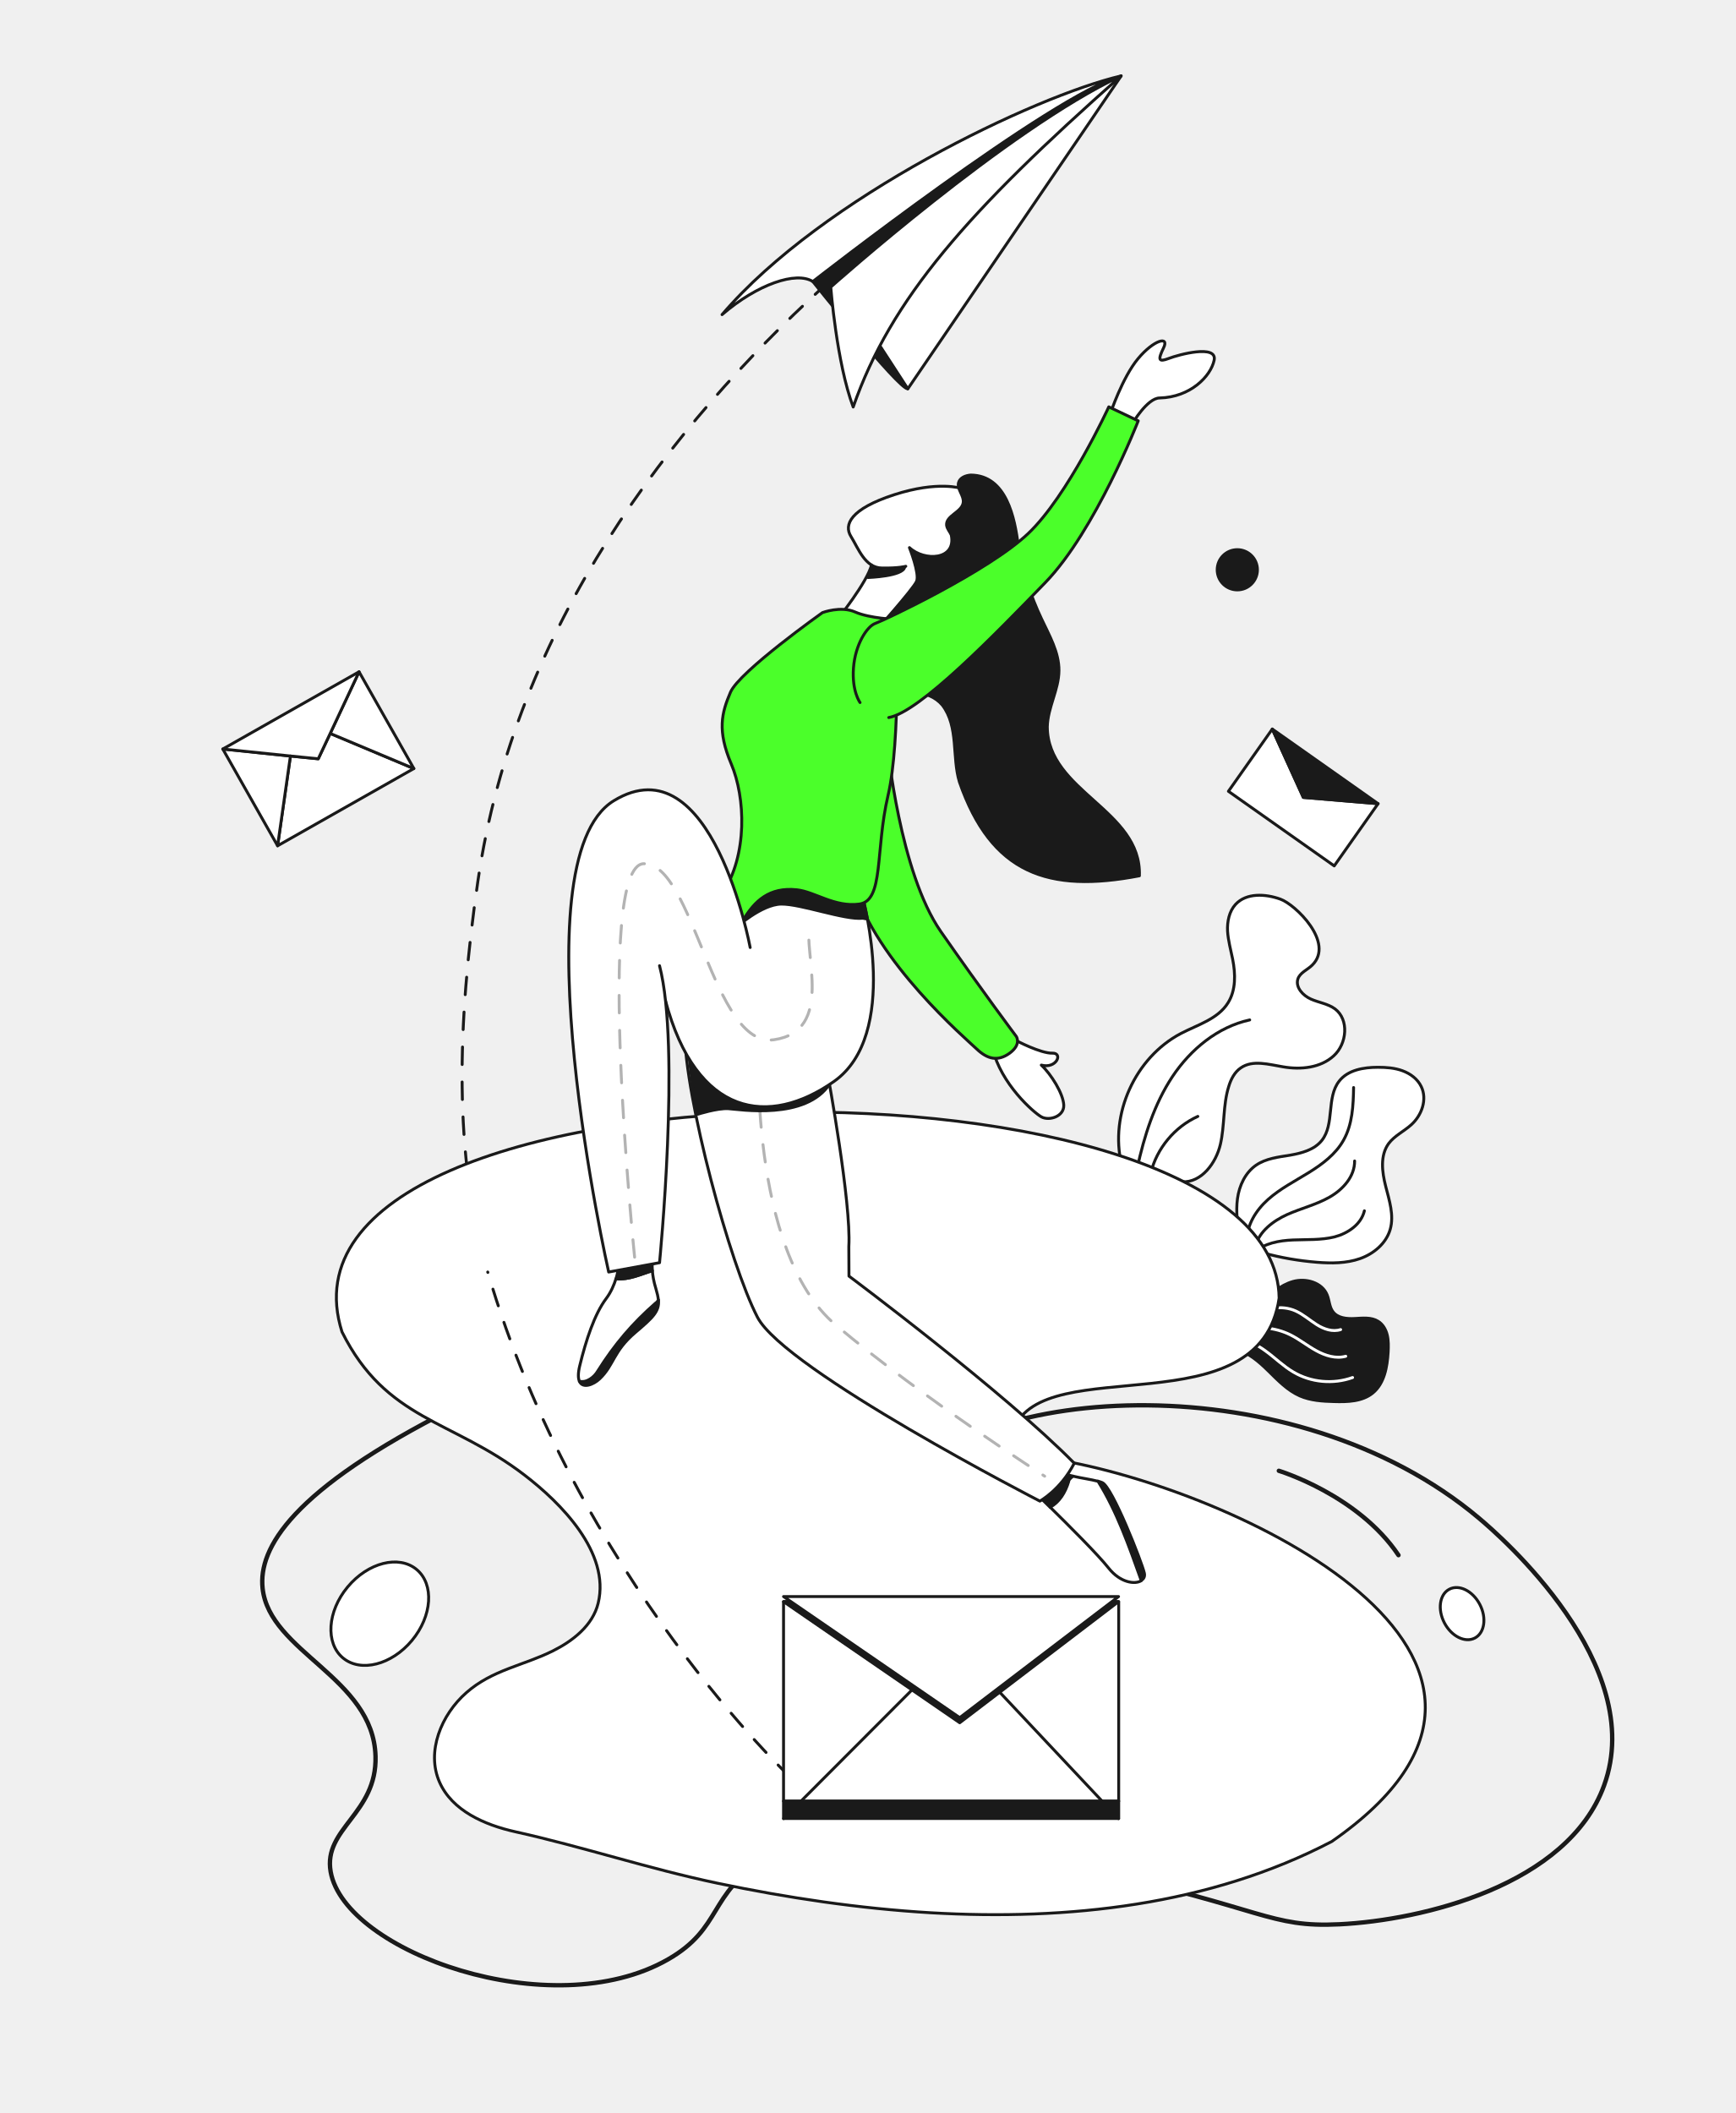
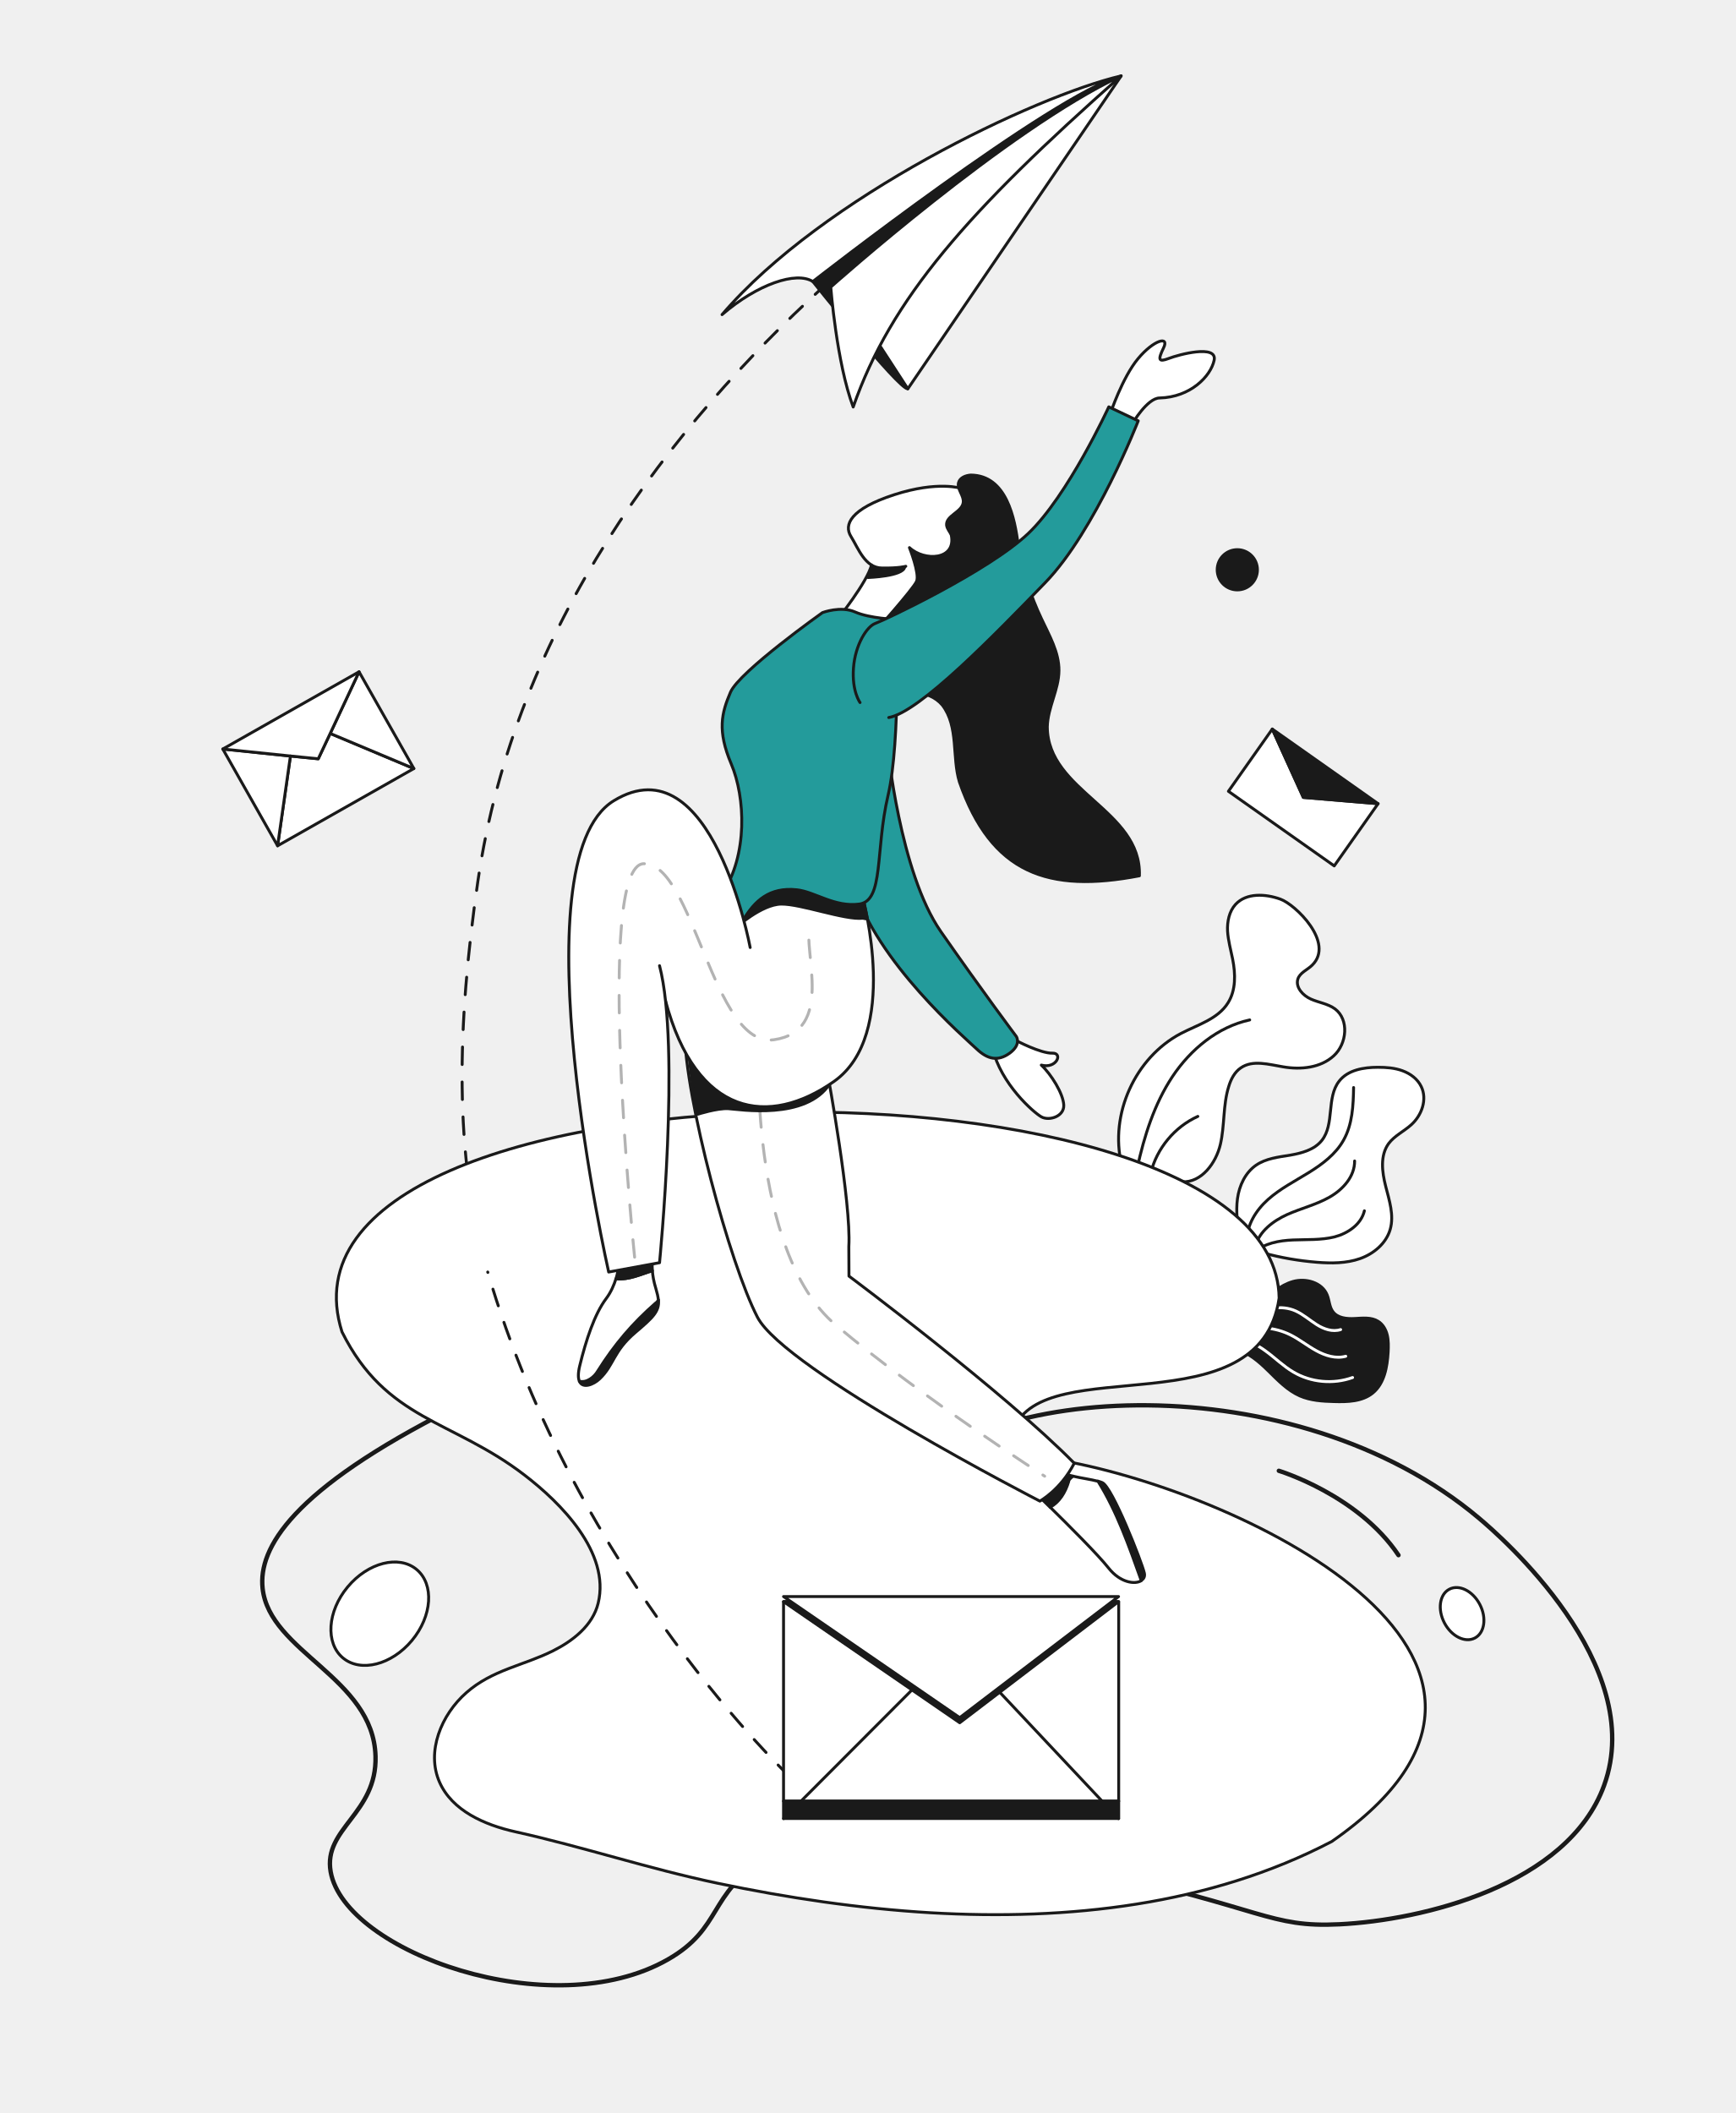
<svg xmlns="http://www.w3.org/2000/svg" version="1.1" id="Layer_1" x="0px" y="0px" viewBox="0 0 1191 1450" style="enable-background:new 0 0 1191 1450;" xml:space="preserve">
  <style type="text/css">
	.st0{fill:none;stroke:#1A1A1A;stroke-width:3;stroke-linecap:round;stroke-linejoin:round;stroke-miterlimit:10;}
	
		.st1{fill:none;stroke:#1A1A1A;stroke-width:2;stroke-linecap:round;stroke-linejoin:round;stroke-miterlimit:10;stroke-dasharray:12;}
	.st2{fill:#1A1A1A;stroke:#1A1A1A;stroke-width:2;stroke-linecap:round;stroke-linejoin:round;stroke-miterlimit:10;}
	.st3{fill:#FFFFFF;stroke:#1A1A1A;stroke-width:2;stroke-linecap:round;stroke-linejoin:round;stroke-miterlimit:10;}
	.st4{fill:none;stroke:#1A1A1A;stroke-width:2;stroke-linecap:round;stroke-linejoin:round;stroke-miterlimit:10;}
	.st5{fill:none;stroke:#FFFFFF;stroke-width:2;stroke-linecap:round;stroke-linejoin:round;stroke-miterlimit:10;}
	
		.st6{fill:none;stroke:#B3B3B3;stroke-width:2;stroke-linecap:round;stroke-linejoin:round;stroke-miterlimit:10;stroke-dasharray:12;}
- 	.st7{fill:#4BFF2A;stroke:#1A1A1A;stroke-width:2;stroke-linecap:round;stroke-linejoin:round;stroke-miterlimit:10;}
+ 	.st7{fill:#239b9b;stroke:#1A1A1A;stroke-width:2;stroke-linecap:round;stroke-linejoin:round;stroke-miterlimit:10;}
</style>
  <g>
    <path class="st0" d="M310.8,966.5c-110.9,56-133.5,96-130.6,123.4c4.7,43.9,76,61.2,77.5,115.3c1.1,39.4-36,49.5-30.8,79.2   c9.6,54.9,151.5,106,231.5,60.2c37.6-21.5,27.6-45,65.8-68.2c16-9.7,56-28.8,227.2,8c115.8,24.9,119.6,38.5,167.8,36.1   c56.8-2.8,156.7-26.7,181.6-95.3c30.2-83.1-71.5-171.4-86-183.5c-126-106.1-345.8-94.1-401.4-18.1c-10.1,13.8-18.3,34.5-38.2,38.1   c-32.2,5.8-54.8-40.1-100.9-69.2C443.9,973.4,394.2,955.7,310.8,966.5z" />
    <g>
      <path class="st1" d="M334.6,872.9c-23.5-80-20.8-170.5-6.7-267.9C379,252.3,761.9,54.9,761.9,54.9" />
      <path class="st2" d="M557.8,193.2c0,0,58.7,73.6,65.1,73.6C624,254.8,746.5,72.1,765.3,54C690.6,72.2,557.8,193.2,557.8,193.2z" />
      <polygon class="st3" points="623,266.8 581.8,203.4 769.4,52.1   " />
      <path class="st3" d="M557.8,193.2c0,0,164.5-128.4,211.5-141.1c-58.6,13.7-204.8,83-273.8,163.8    C519.9,194.9,546.5,186,557.8,193.2z" />
      <path class="st3" d="M570.1,197c0,0,120.8-108,199.2-144.9C664,145.2,611.4,205,585.5,279.3C574.1,249,570.1,197,570.1,197z" />
    </g>
    <path class="st3" d="M769.7,799.2c-8.4-34.5,9.3-73.5,40.7-90c11.5-6,25.4-9.9,32.3-21c5.5-8.7,5.2-19.9,3.2-30   c-1.3-6.4-3.1-12.8-3.5-19.3c-0.3-6.5,1.1-13.5,5.5-18.3c7.4-8,20.4-7.3,30.7-3.6c10.3,3.6,37.5,29.9,21.9,45.3   c-3.3,3.3-8.6,5.2-9.9,9.7c-1.6,5.7,3.6,11.2,9,13.6s11.7,3.2,16.5,6.7c9.8,7.3,8.3,23.9-0.8,32.2c-9,8.3-22.6,9.7-34.7,7.6   c-9.8-1.6-20.9-5-29.1,0.7c-4.3,2.9-6.8,7.8-8.3,12.8c-4,12.7-2.7,26.6-5.7,39.6s-13,26.4-26.3,25.8" />
    <path class="st3" d="M780.4,801.6c4.8-22,11.7-43.9,24.1-62.7c12.5-18.8,31.1-34.2,53.1-39" />
    <path class="st3" d="M789.7,804.9c4.2-16.9,16.4-31.6,32.3-38.8" />
    <path class="st3" d="M850.6,849.7c-1.3-9-2.6-18.1-1.4-27.1s5.4-18,12.9-23.1c6.8-4.6,15.3-5.5,23.3-6.8c8-1.4,16.6-3.7,21.7-10.1   c8.9-11.2,3-29.4,11.9-40.7c6-7.7,16.8-9.5,26.6-9.5c5.7,0,11.5,0.4,16.9,2.4c5.4,2,10.3,5.6,12.8,10.8c4.3,8.8,0.4,19.8-6.9,26.3   c-5,4.5-11.5,7.5-15.5,12.9c-5.9,8.2-4.5,19.4-2,29.2c2.5,9.8,5.9,20,3.1,29.7c-2.8,9.6-11.3,16.7-20.7,20   c-9.4,3.3-19.7,3.3-29.6,2.5c-12.4-1-24.7-3.1-36.7-6.4" />
    <path class="st4" d="M855.7,851.9c-0.3-11.1,6.2-21.4,14.5-28.8c8.3-7.4,18.3-12.5,27.7-18.3c9.4-5.8,18.7-12.7,24.1-22.4   c6.1-10.8,6.7-23.7,6.9-36.1" />
    <path class="st4" d="M861.5,855.1c2.8-10.2,12.1-17.2,21.7-21.6c9.6-4.3,20.1-6.8,29.2-12c9.2-5.2,17.3-14.2,17.2-24.8" />
    <path class="st4" d="M860.6,859.4c7.2-6.3,17.2-8.1,26.7-8.5s19.2,0.2,28.5-2.1c9.2-2.4,18.3-8.6,20.5-17.9" />
    <path class="st2" d="M824.4,935.4c3.5-8.5,14.5-11.9,23.4-9.6s16.1,8.6,22.7,15.1c6.6,6.5,13.1,13.3,21.5,17   c7.3,3.2,15.5,3.7,23.4,3.9c9.3,0.3,19.5,0,26.7-5.9c7.9-6.5,9.9-17.8,10.5-28c0.2-3.9,0.3-7.9-0.6-11.7s-3-7.5-6.3-9.5   c-4.6-2.9-10.6-2.2-16-1.9c-5.5,0.3-11.8-0.3-15-4.7c-2.5-3.3-2.4-7.8-4-11.6c-3.5-8.5-14.6-11.6-23.4-9.1s-15.9,9-22.3,15.6" />
    <path class="st5" d="M859.7,904.7c7.6-7.3,19.8-9.4,29.4-5.1c5.3,2.4,9.6,6.3,14.5,9.4s10.9,5.2,16.4,3.4" />
    <path class="st5" d="M851.5,913.1c11.1-3.3,23.4-2.3,33.8,2.8c6.3,3.1,11.8,7.6,18,11c6.2,3.4,13.4,5.7,20.2,3.8" />
    <path class="st5" d="M847.2,919.2c7.8-0.4,15.3,3.4,21.6,8.1c6.3,4.6,11.9,10.2,18.7,14.2c12.1,7.2,27.4,8.6,40.7,3.8" />
    <path class="st3" d="M234.7,914c30.4,60.9,75.6,60.1,125.2,98.2c24.8,19,59,53.1,50.6,87.9c-3.7,15.4-17.5,26-31.1,32.8   c-20.3,10.1-41.6,13-59.3,28.6c-17.3,15.1-27.7,40.5-18.5,61.4c8.6,19.6,30.9,29.4,52,34.1c46.8,10.4,91.6,25.4,138.7,35.3   c48.3,10.1,97.3,17.4,146.6,20.3c93.6,5.4,191-5,275-48.9c182.2-126.5-68.9-243-191.2-262.4c-12.3-2.4-27.9-8.1-27.1-20.5   c21.2-54.1,169,0.2,182.2-90C875.6,714.9,172.8,719,234.7,914z" />
    <path class="st2" d="M733.4,1016.6c0-1.2,1.4-2.4,3-3.6c-3.8-0.9-6.9-1.9-8-3.2c-3-3.7-16.5,16-16.5,16s3.5,3.4,8.7,8.5   C727,1030.8,731.1,1024.3,733.4,1016.6z" />
    <path class="st2" d="M785.3,1079.5c-1.8-7.8-22-59.2-28.9-62.1c-0.8-0.3-1.8-0.7-3-1c13.1,20.8,21.4,44.7,29.7,67.8   c0,0.1,0,0.2,0.1,0.3C785,1083.5,785.8,1081.7,785.3,1079.5z" />
    <path class="st3" d="M753.5,1016.5c-4.8-1.3-11.7-2.2-17.1-3.5c-1.6,1.2-3,2.4-3,3.6c-2.3,7.7-6.4,14.2-12.7,17.7   c11.9,11.7,32.7,32.4,40.2,41.9c7.8,9.8,17.9,11.3,22.3,8.5c0-0.1,0-0.2-0.1-0.3C774.8,1061.2,766.5,1037.3,753.5,1016.5z" />
    <path class="st3" d="M568,737.1c0,0,16.3,88.3,14.5,118.4l0.1,20.2c0,0,106.8,79.7,154.6,128.4c-9.5,18.4-23.6,26-23.6,26   s-174.9-89.8-193.8-126.2c-18.9-36.4-49.6-149.8-50.1-196.9L568,737.1z" />
    <path class="st6" d="M520.6,713.6c0,0-7.4,144.9,53,195.7c60.4,50.8,143.3,103.7,143.3,103.7" />
    <path class="st2" d="M478.9,764.6c0,0,13.5-4.3,21-3.8c7.2,0.4,53.3,8.3,69.7-17.3c-8.5-23.2-8.5-23.2-8.5-23.2L469.7,697   C469.7,697,476.5,761.8,478.9,764.6z" />
    <path class="st3" d="M696.8,713.6c0,0.4,17.7,9.4,25.3,9.1c7.6-0.3,3,11-7.5,8.2c6.8,6.3,15.1,19.7,15.4,27.5s-10.1,11-15.4,8   s-27.7-22.5-33.5-47C691.7,714.2,696.8,713.6,696.8,713.6z" />
    <path class="st7" d="M609.1,511.9c0,0,8.2,86.5,36.5,127.3c28.4,40.8,51.8,72,51.8,72s3.8,5.4-4.5,11.5c-8.3,6-15.4,4-22.6-2.8   c-7.2-6.9-69.2-59.7-84.7-112.5L609.1,511.9z" />
    <path class="st3" d="M456.6,686.4c21.3,80.4,71.3,86.9,115.6,55.8c45.8-32.1,19.9-125.8,19.9-125.8L525,601.3l-23.9,13.5l-59.3,34" />
    <path class="st2" d="M504.9,636.7c0,0,17.7-16.1,31.2-16.3c13.5-0.2,43.7,11.1,56,9.7c3.2,0.6,3.2,0.6,3.2,0.6l-3.7-18.1   c0,0-68.3-16.3-68.3-15.4c0,0.9-21.7,32.6-21.7,33.6S504.9,636.7,504.9,636.7z" />
    <path class="st3" d="M598.1,387.6c-3,12.1-23.4,37.4-23.4,37.4s51.4,12.1,52.8,12.1c1.4,0,43.6-92.7,43.6-92.7l-11.2-9.2   c0,0-16.1-5.5-46.3,4.3c-30.1,9.8-34.7,20.6-29.6,28.7c5.1,8.2,9.6,21.5,21.3,21.6c11.7,0.2,16.3-1.2,16.3-1.2" />
    <path class="st2" d="M595.7,396.3c0,0,24-0.8,25.1-7.1c-18.3,5-22.5,0-22.5,0L595.7,396.3z" />
    <path class="st2" d="M607.2,481.5c11.8-7.9,29.7-9.1,39.5,2.4c11.3,14.8,6.5,35.6,11.7,52.7c21.9,63,61,76.4,123.5,64.4   c1.6-45.3-63.1-57.7-63.2-102.3c0.3-13.2,7.9-25.4,8-38.5c0.1-12.6-6.6-24.1-12-35.6c-7.5-15.8-12.9-32.6-15.9-49.9   c-2.4-19.5-8.2-48.4-32.5-48.7c-3.6,0.2-7.6,1.8-8.5,5.2c-1.2,4.6,3.9,9,3.2,13.7c-0.9,6.6-12,8.9-11.4,15.5   c0.3,2.5,2.2,4.4,3.2,6.7c3.6,17.4-18.6,18.2-28.7,8.7c0,0,7.1,17.8,4.9,23.1s-30,36.3-30,36.3L607.2,481.5z" />
    <path class="st7" d="M495.6,613.3c17.7-26.6,15.9-66.2,6.2-89.1c-9.7-22.9-6.6-35-0.5-49.2c6.1-14.2,63.1-54.6,63.1-54.6   s12.6-4.8,22.5-0.4c9.9,4.4,28.2,5.1,28.2,5.1s3.2,82.8-5.7,120.8s-2.7,72.2-19.7,74.5c-17,2.3-30.6-8.5-42.9-9.8   c-18.9-2-28.9,7.7-36.6,20.4C502.6,643.6,495.6,613.3,495.6,613.3z" />
    <path class="st3" d="M761.9,284c0,0,8.3-25,19.1-37.9c10.8-12.9,21.6-15.8,17.5-7.4s-3.4,9.9,3.5,7.3c6.9-2.7,33.5-9.8,31.2,1.2   c-2.3,11-16.3,25.4-37.4,25.9c-8.5,0-18.8,17.7-18.8,17.7L761.9,284z" />
    <path class="st7" d="M590.2,482.1c0,0-5.7-7.6-4.5-23.8c1.2-16.1,9.3-28.5,15-30.5c5.7-2,77.6-35.8,104.9-61.7s55.3-86.9,55.3-86.9   l20.2,9.6c0,0-29.4,75.5-63.8,111c-34.4,35.5-86.2,89-107.4,92.6" />
    <path class="st2" d="M449.9,894.2c-15.9,13.9-27.9,27.9-39.8,46.8c-2.3,3.8-7.5,8.2-12.5,6.9c2.3,5.2,9.7,2.3,13.9-1.7   c10-9.5,9.2-18.9,24.6-31.9c12-10.2,16.4-14.3,15.8-22.2C451.4,893,450.7,893.7,449.9,894.2z" />
    <path class="st3" d="M410.1,941c11.9-18.9,23.9-32.8,39.8-46.8c0.8-0.5,1.4-1.2,1.9-2.1c-0.2-2.2-0.8-4.8-1.7-7.8   c-1.5-4.9-2.2-9-2.4-12.3c-8.1,2.4-15.8,6.4-25,5.5c-1.3,4.2-3.4,9.2-6.7,13.6c-8,10.6-13.9,28.6-18.2,46.3   c-1.2,5-1.1,8.4-0.2,10.4C402.6,949.2,407.9,944.8,410.1,941z" />
    <path class="st2" d="M447.7,872c-0.5-6,0.4-9.2,0.4-9.2l-23.4,4.3c0,0-0.2,4.6-2,10.5C431.9,878.3,439.6,874.4,447.7,872z" />
    <ellipse class="st2" cx="849.1" cy="391" rx="13.8" ry="13.8" />
    <g>
      <polygon class="st3" points="945.7,551.5 915.6,594.2 843,543 873.1,500.3 894.4,547.2   " />
      <polygon class="st2" points="945.7,551.5 894.4,547.2 873.1,500.3   " />
    </g>
    <g>
      <polygon class="st3" points="284,527.4 190.5,580.4 199.3,518.8 218.4,520.7 226.6,503.3 226.6,503.3   " />
      <polygon class="st3" points="284,527.4 226.6,503.3 246.4,461   " />
      <polygon class="st3" points="199.3,518.8 190.5,580.4 152.9,514   " />
      <polygon class="st3" points="246.4,461 226.6,503.3 226.6,503.3 218.4,520.7 199.3,518.8 152.9,514   " />
      <line class="st4" x1="199.3" y1="518.8" x2="199.3" y2="518.8" />
    </g>
    <path class="st1" d="M542.5,1219.7c0,0-146.3-137.3-207.8-346.8" />
    <g>
      <rect x="537.7" y="1099.1" class="st3" width="230" height="136.9" />
      <rect x="537.7" y="1236" class="st2" width="230" height="11.9" />
      <polygon class="st2" points="658.6,1182.2 537.7,1099.1 767.6,1099.1   " />
      <polygon class="st3" points="658.6,1178.7 537.7,1095.6 767.6,1095.6   " />
      <line class="st3" x1="537.7" y1="1248" x2="625.8" y2="1159.7" />
      <line class="st3" x1="686.1" y1="1161.3" x2="767.6" y2="1248" />
    </g>
    <ellipse transform="matrix(0.6399 -0.7684 0.7684 0.6399 -757.1219 599.0701)" class="st3" cx="260.7" cy="1107.4" rx="39.5" ry="28.7" />
    <ellipse transform="matrix(0.8858 -0.464 0.464 0.8858 -399.2904 591.9578)" class="st3" cx="1003.4" cy="1107.4" rx="13.7" ry="18.9" />
    <path class="st0" d="M877.6,1009.3c0,0,54.4,16.5,82.1,57.9" />
    <path class="st3" d="M514.8,650.2c0,0-26.2-141.9-93.6-100.7s-3.5,323.4-3.5,323.4l34.9-6.4c0,0,14.6-148,0-203.8" />
    <path class="st6" d="M435.5,862.7c0,0-27.7-269.3,6.3-270c34-0.7,47.5,126.8,89.3,120.8s20-59.8,24.5-79.5" />
  </g>
</svg>
